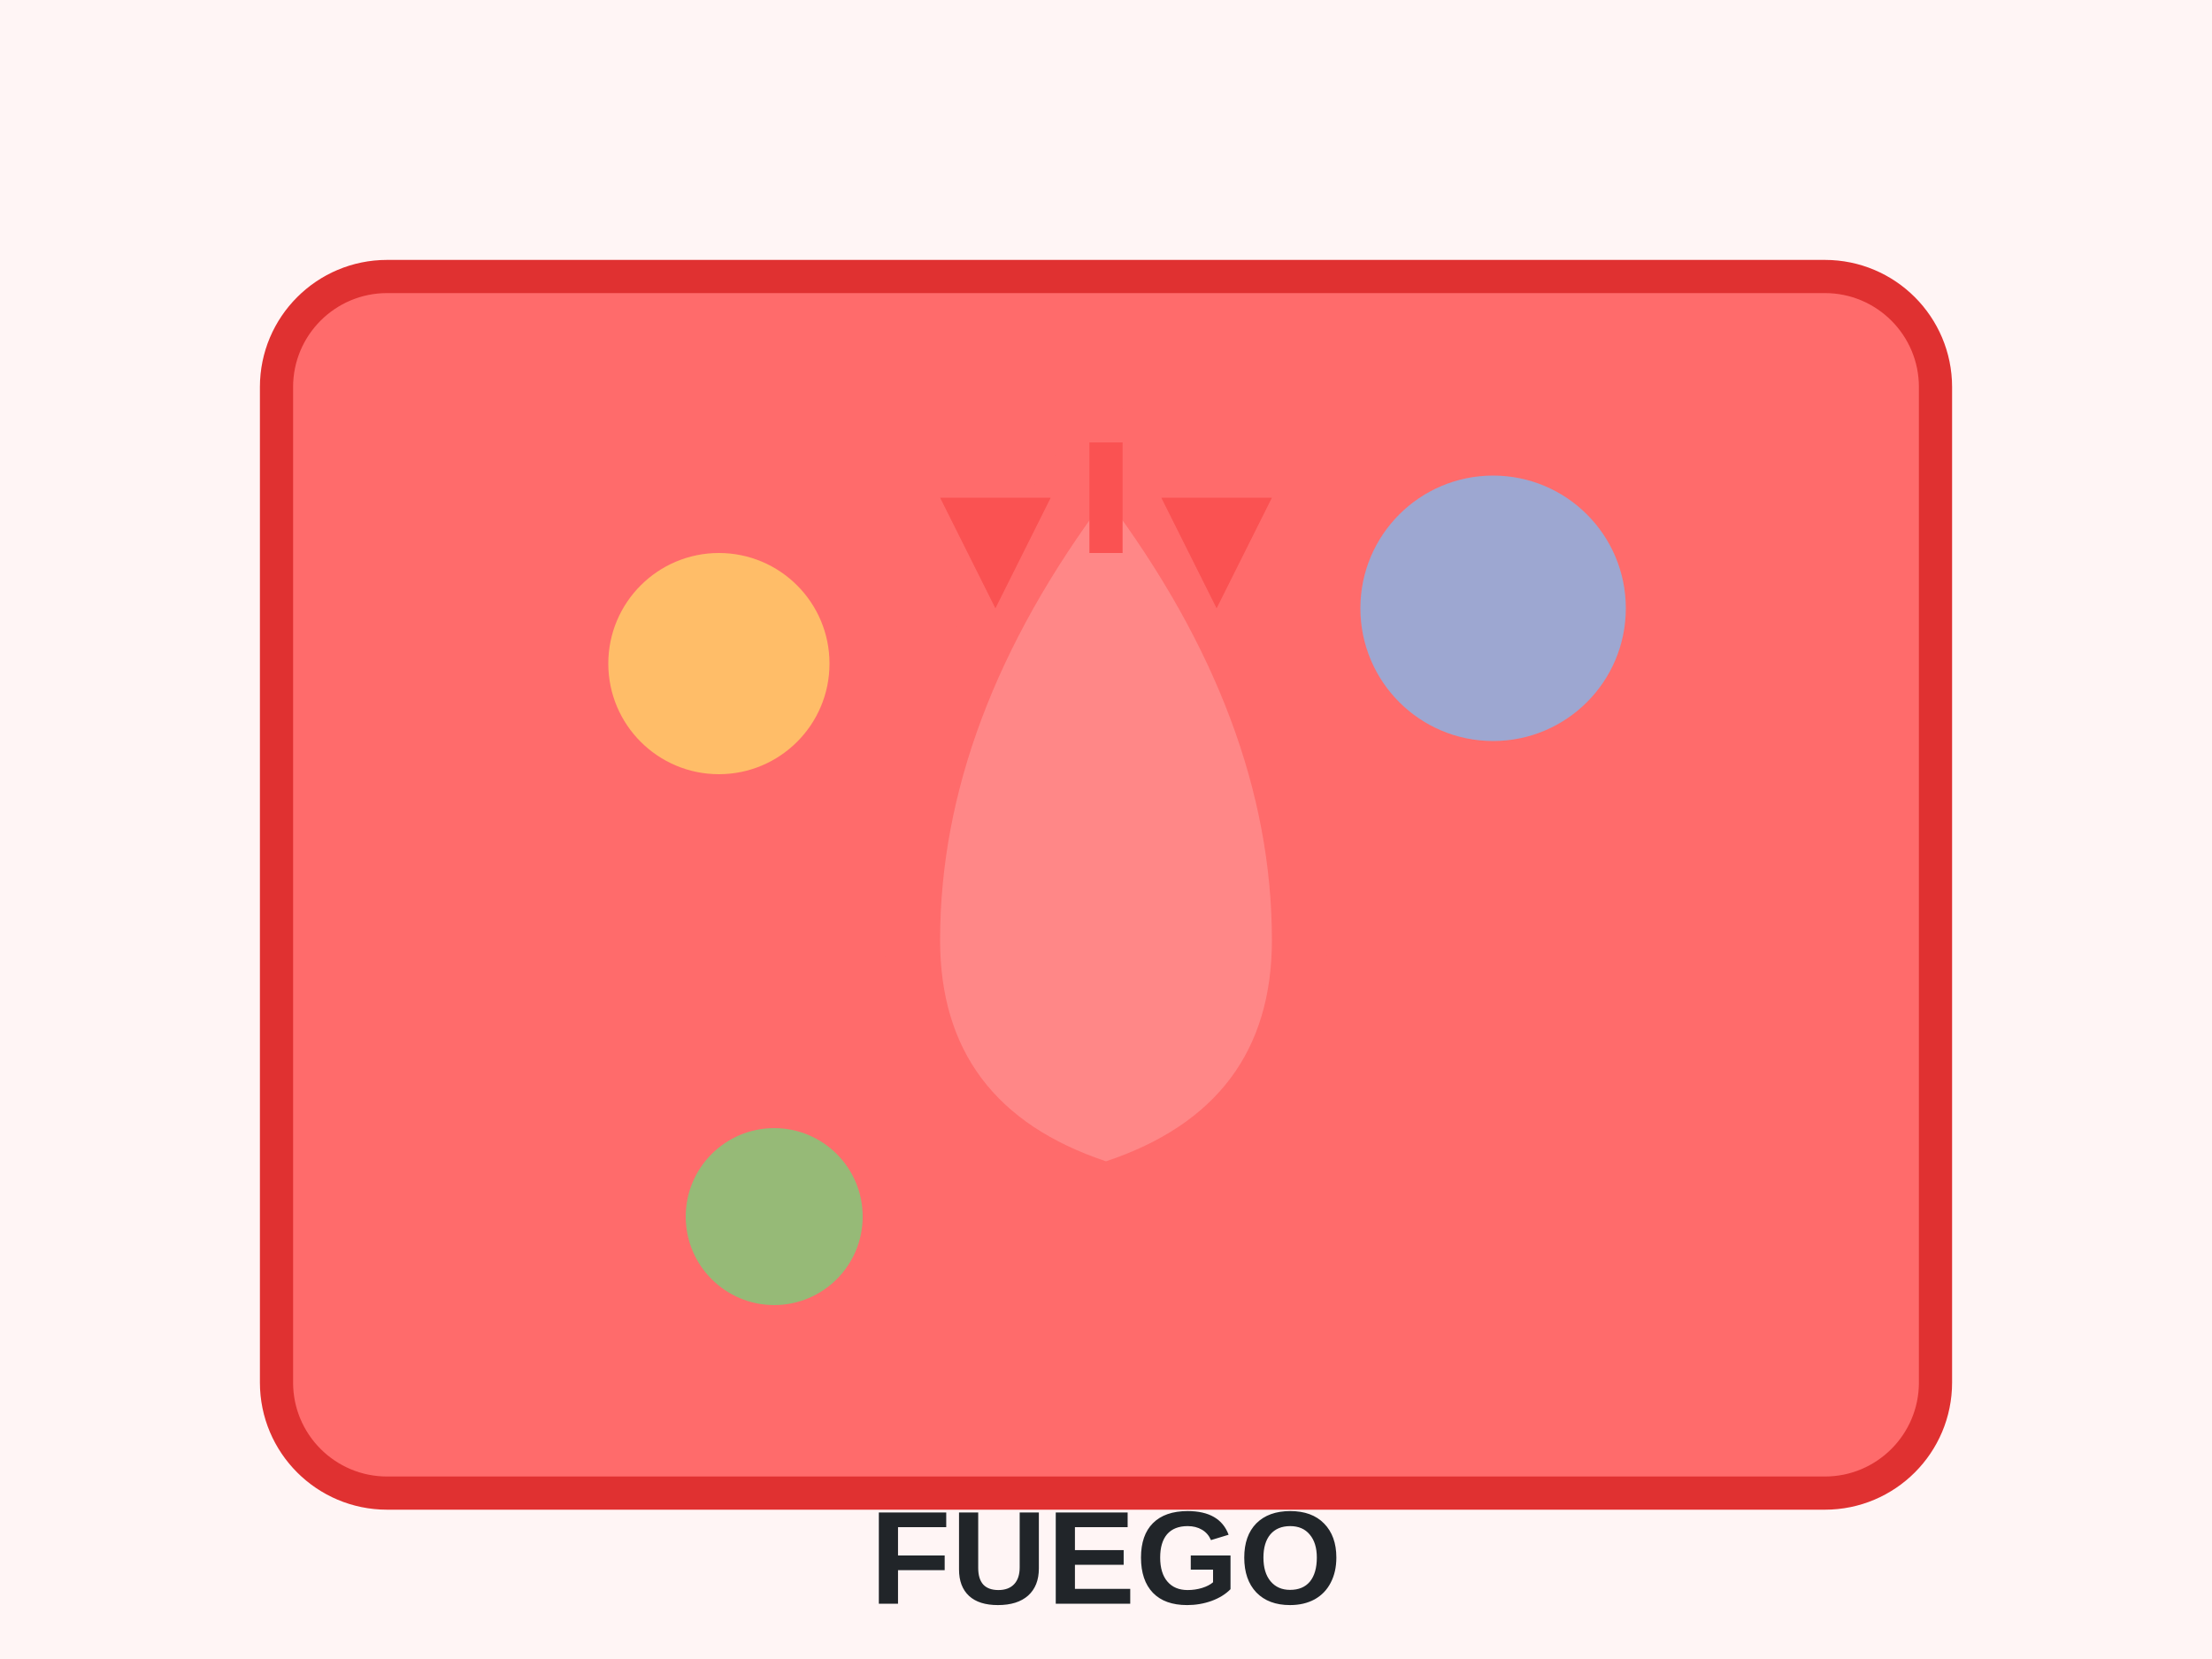
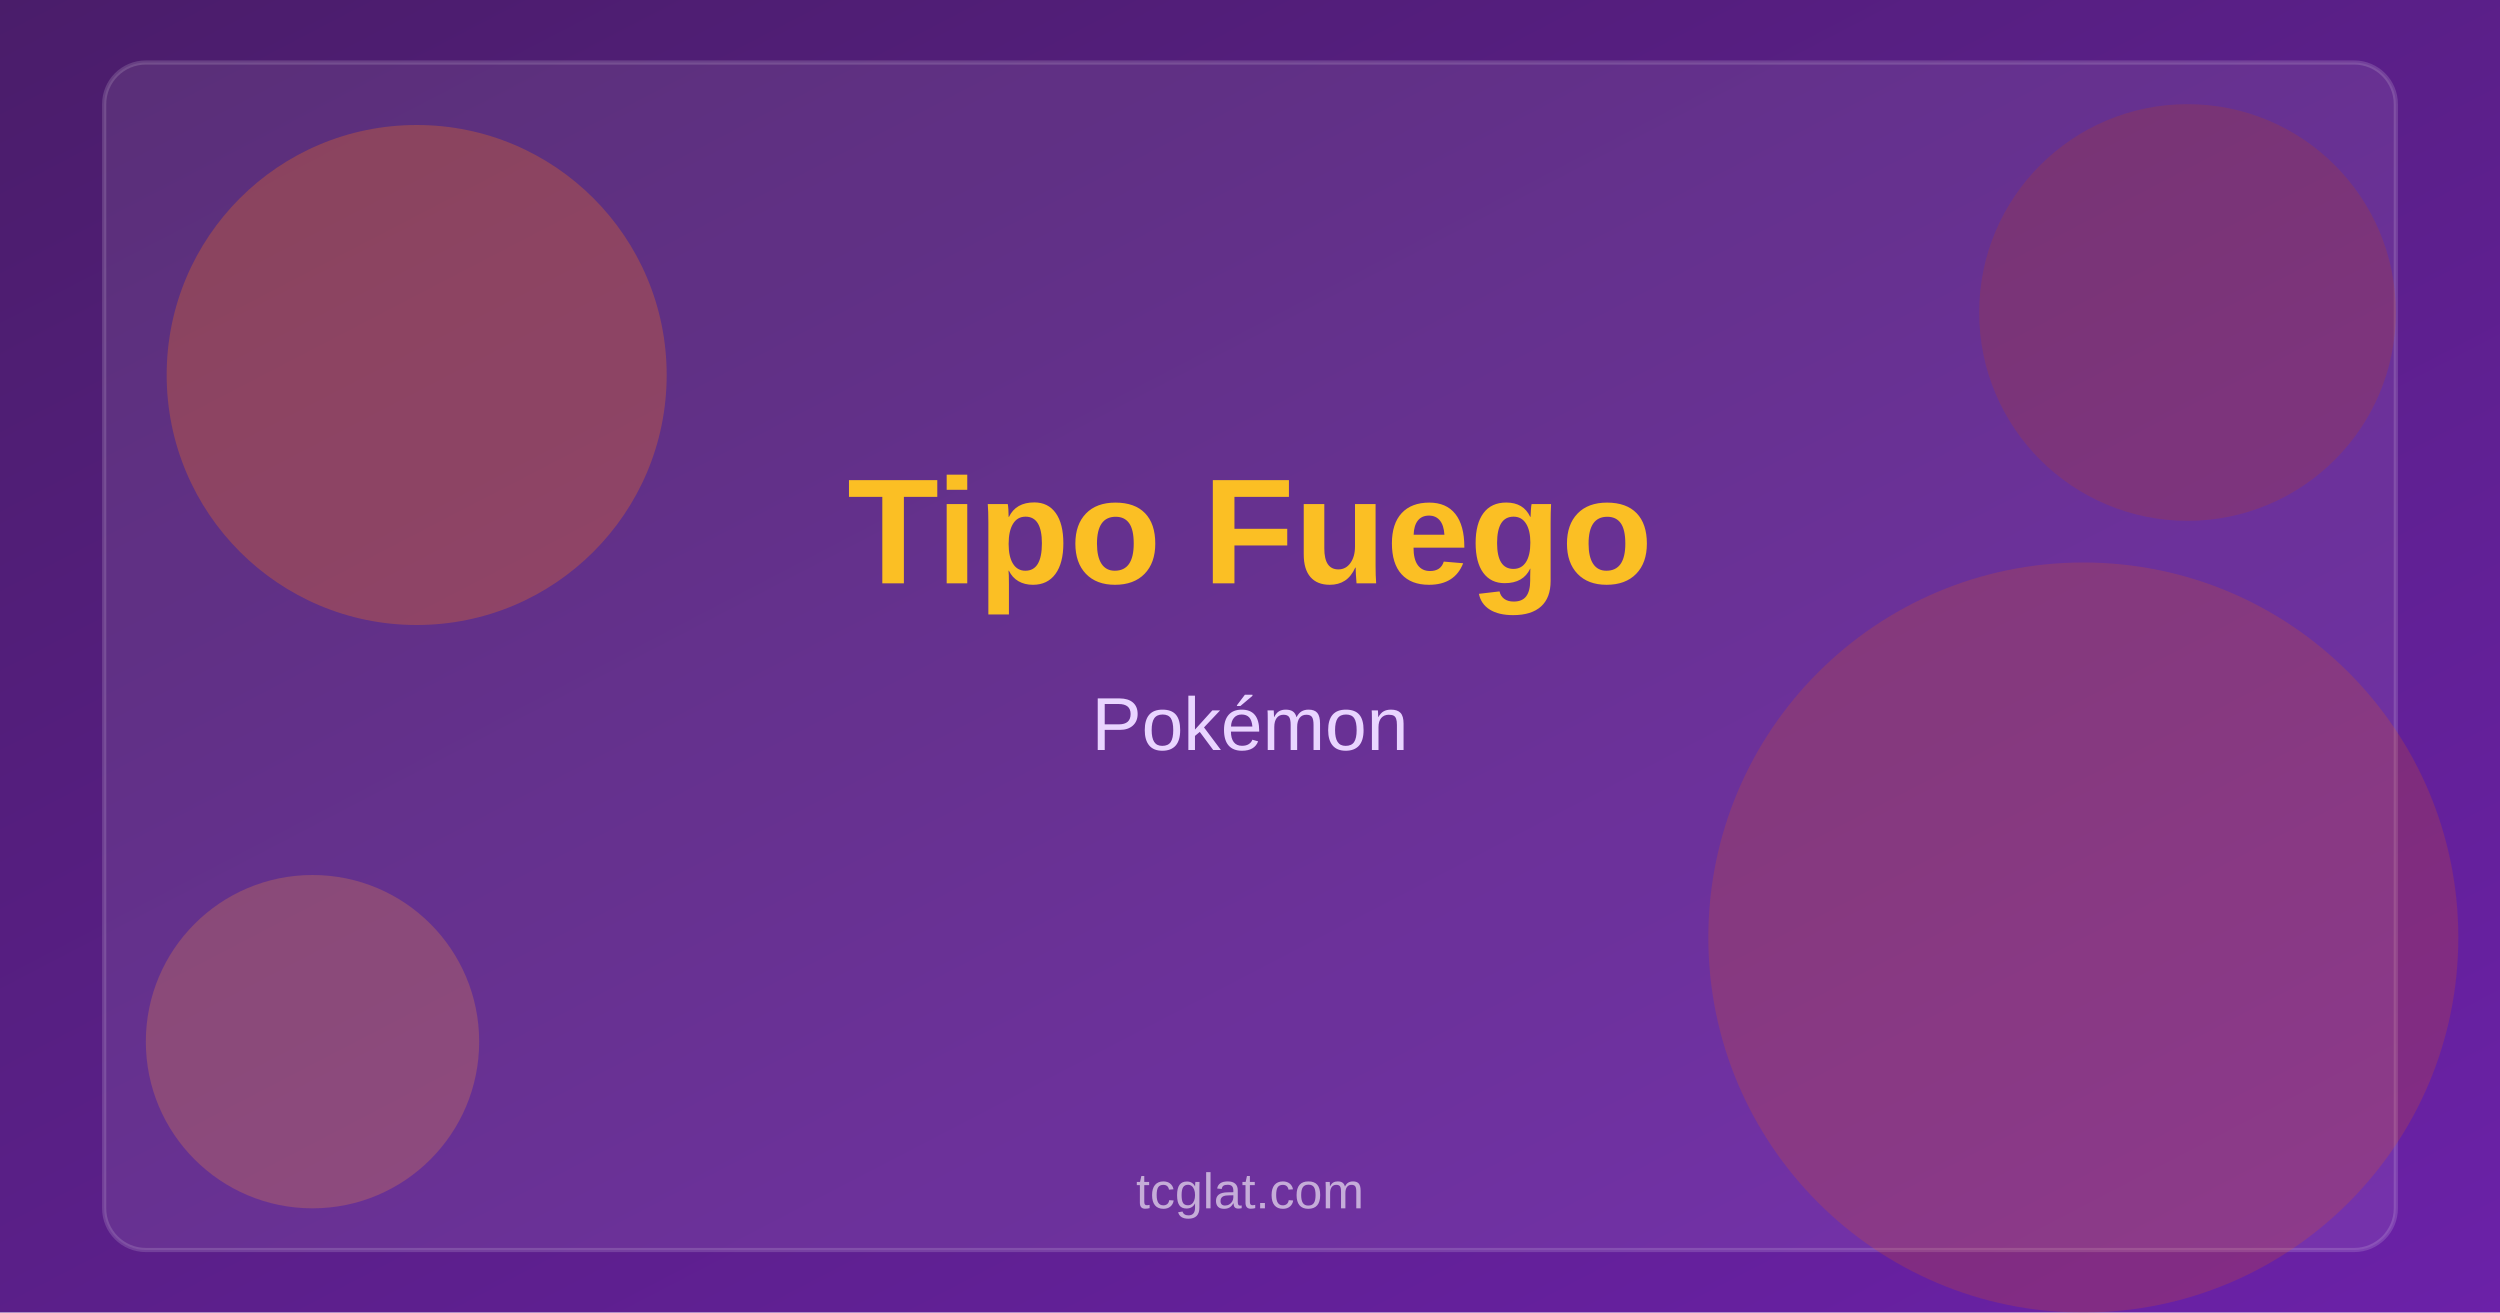
- <svg xmlns="http://www.w3.org/2000/svg" viewBox="0 0 200 150">
-   <rect width="200" height="150" fill="#FFF5F5" />
-   <rect x="25" y="25" width="150" height="110" rx="10" fill="#FF6B6B" stroke="#E03131" stroke-width="3" />
-   <path d="M100 35 Q80 60 80 85 Q80 110 100 115 Q120 110 120 85 Q120 60 100 35 Z" fill="#FF6B6B" />
-   <path d="M100 45 Q85 65 85 85 Q85 100 100 105 Q115 100 115 85 Q115 65 100 45 Z" fill="#FF8787" />
-   <path d="M90 55 L85 45 L95 45 Z" fill="#FA5252" />
-   <path d="M110 55 L115 45 L105 45 Z" fill="#FA5252" />
-   <path d="M100 50 L100 40" stroke="#FA5252" stroke-width="3" />
-   <circle cx="65" cy="60" r="10" fill="#FFE066" opacity="0.7" />
-   <circle cx="135" cy="55" r="12" fill="#74C0FC" opacity="0.7" />
-   <circle cx="70" cy="110" r="8" fill="#69DB7C" opacity="0.7" />
-   <text x="100" y="145" text-anchor="middle" font-family="Arial" font-size="12" font-weight="bold" fill="#212529">FUEGO</text>
+ <svg xmlns="http://www.w3.org/2000/svg" width="1200" height="630" viewBox="0 0 1200 630">
+   <defs>
+     <linearGradient id="bg" x1="0%" y1="0%" x2="100%" y2="100%">
+       <stop offset="0%" stop-color="#4a1d6a" />
+       <stop offset="100%" stop-color="#6b21a8" />
+     </linearGradient>
+   </defs>
+   <rect width="1200" height="630" fill="url(#bg)" />
+   <rect x="50" y="30" width="1100" height="570" rx="20" fill="rgba(255,255,255,0.08)" stroke="rgba(255,255,255,0.15)" stroke-width="2" />
+   <circle cx="200" cy="180" r="120" fill="#F97316" opacity="0.3" />
+   <circle cx="1000" cy="450" r="180" fill="#EA580C" opacity="0.2" />
+   <circle cx="150" cy="500" r="80" fill="#FB923C" opacity="0.25" />
+   <circle cx="1050" cy="150" r="100" fill="#C2410C" opacity="0.2" />
+   <text x="600" y="280" text-anchor="middle" font-family="Arial Black, Arial, sans-serif" font-size="72" font-weight="bold" fill="#fbbf24">Tipo Fuego</text>
+   <text x="600" y="360" text-anchor="middle" font-family="Arial, sans-serif" font-size="36" fill="#e9d5ff">Pokémon</text>
+   <text x="600" y="580" text-anchor="middle" font-family="Arial, sans-serif" font-size="24" fill="rgba(255,255,255,0.6)">tcglat.com</text>
</svg>
